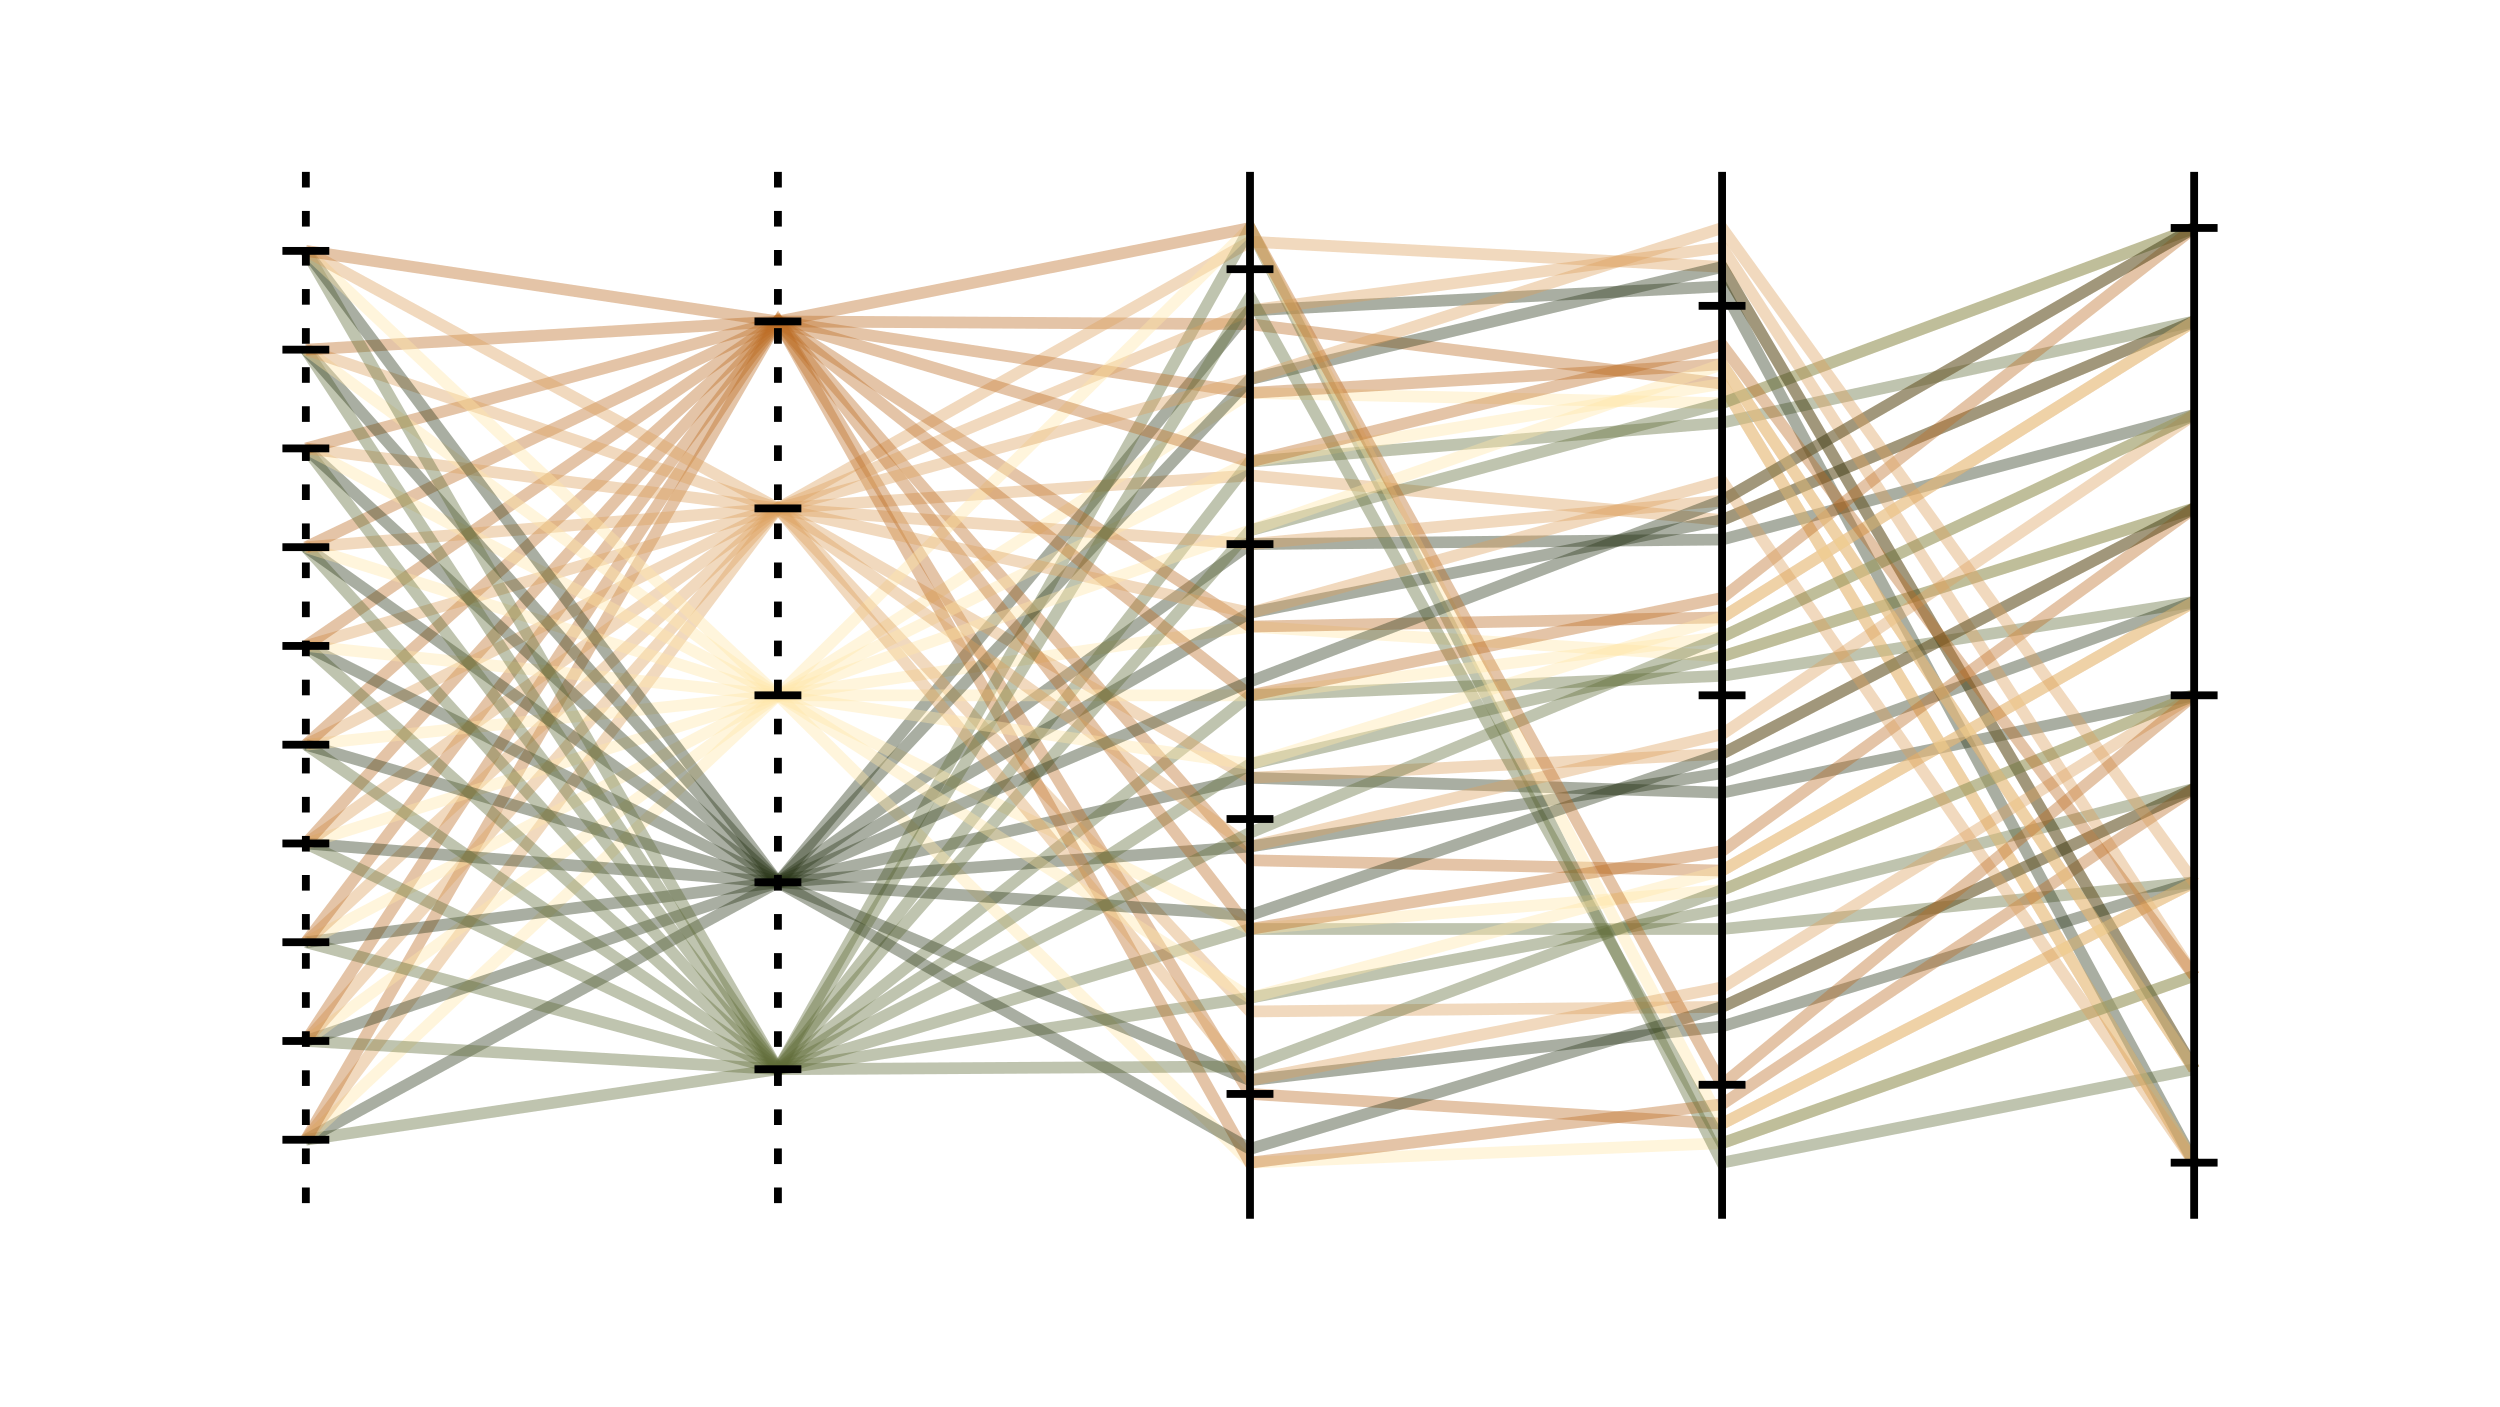
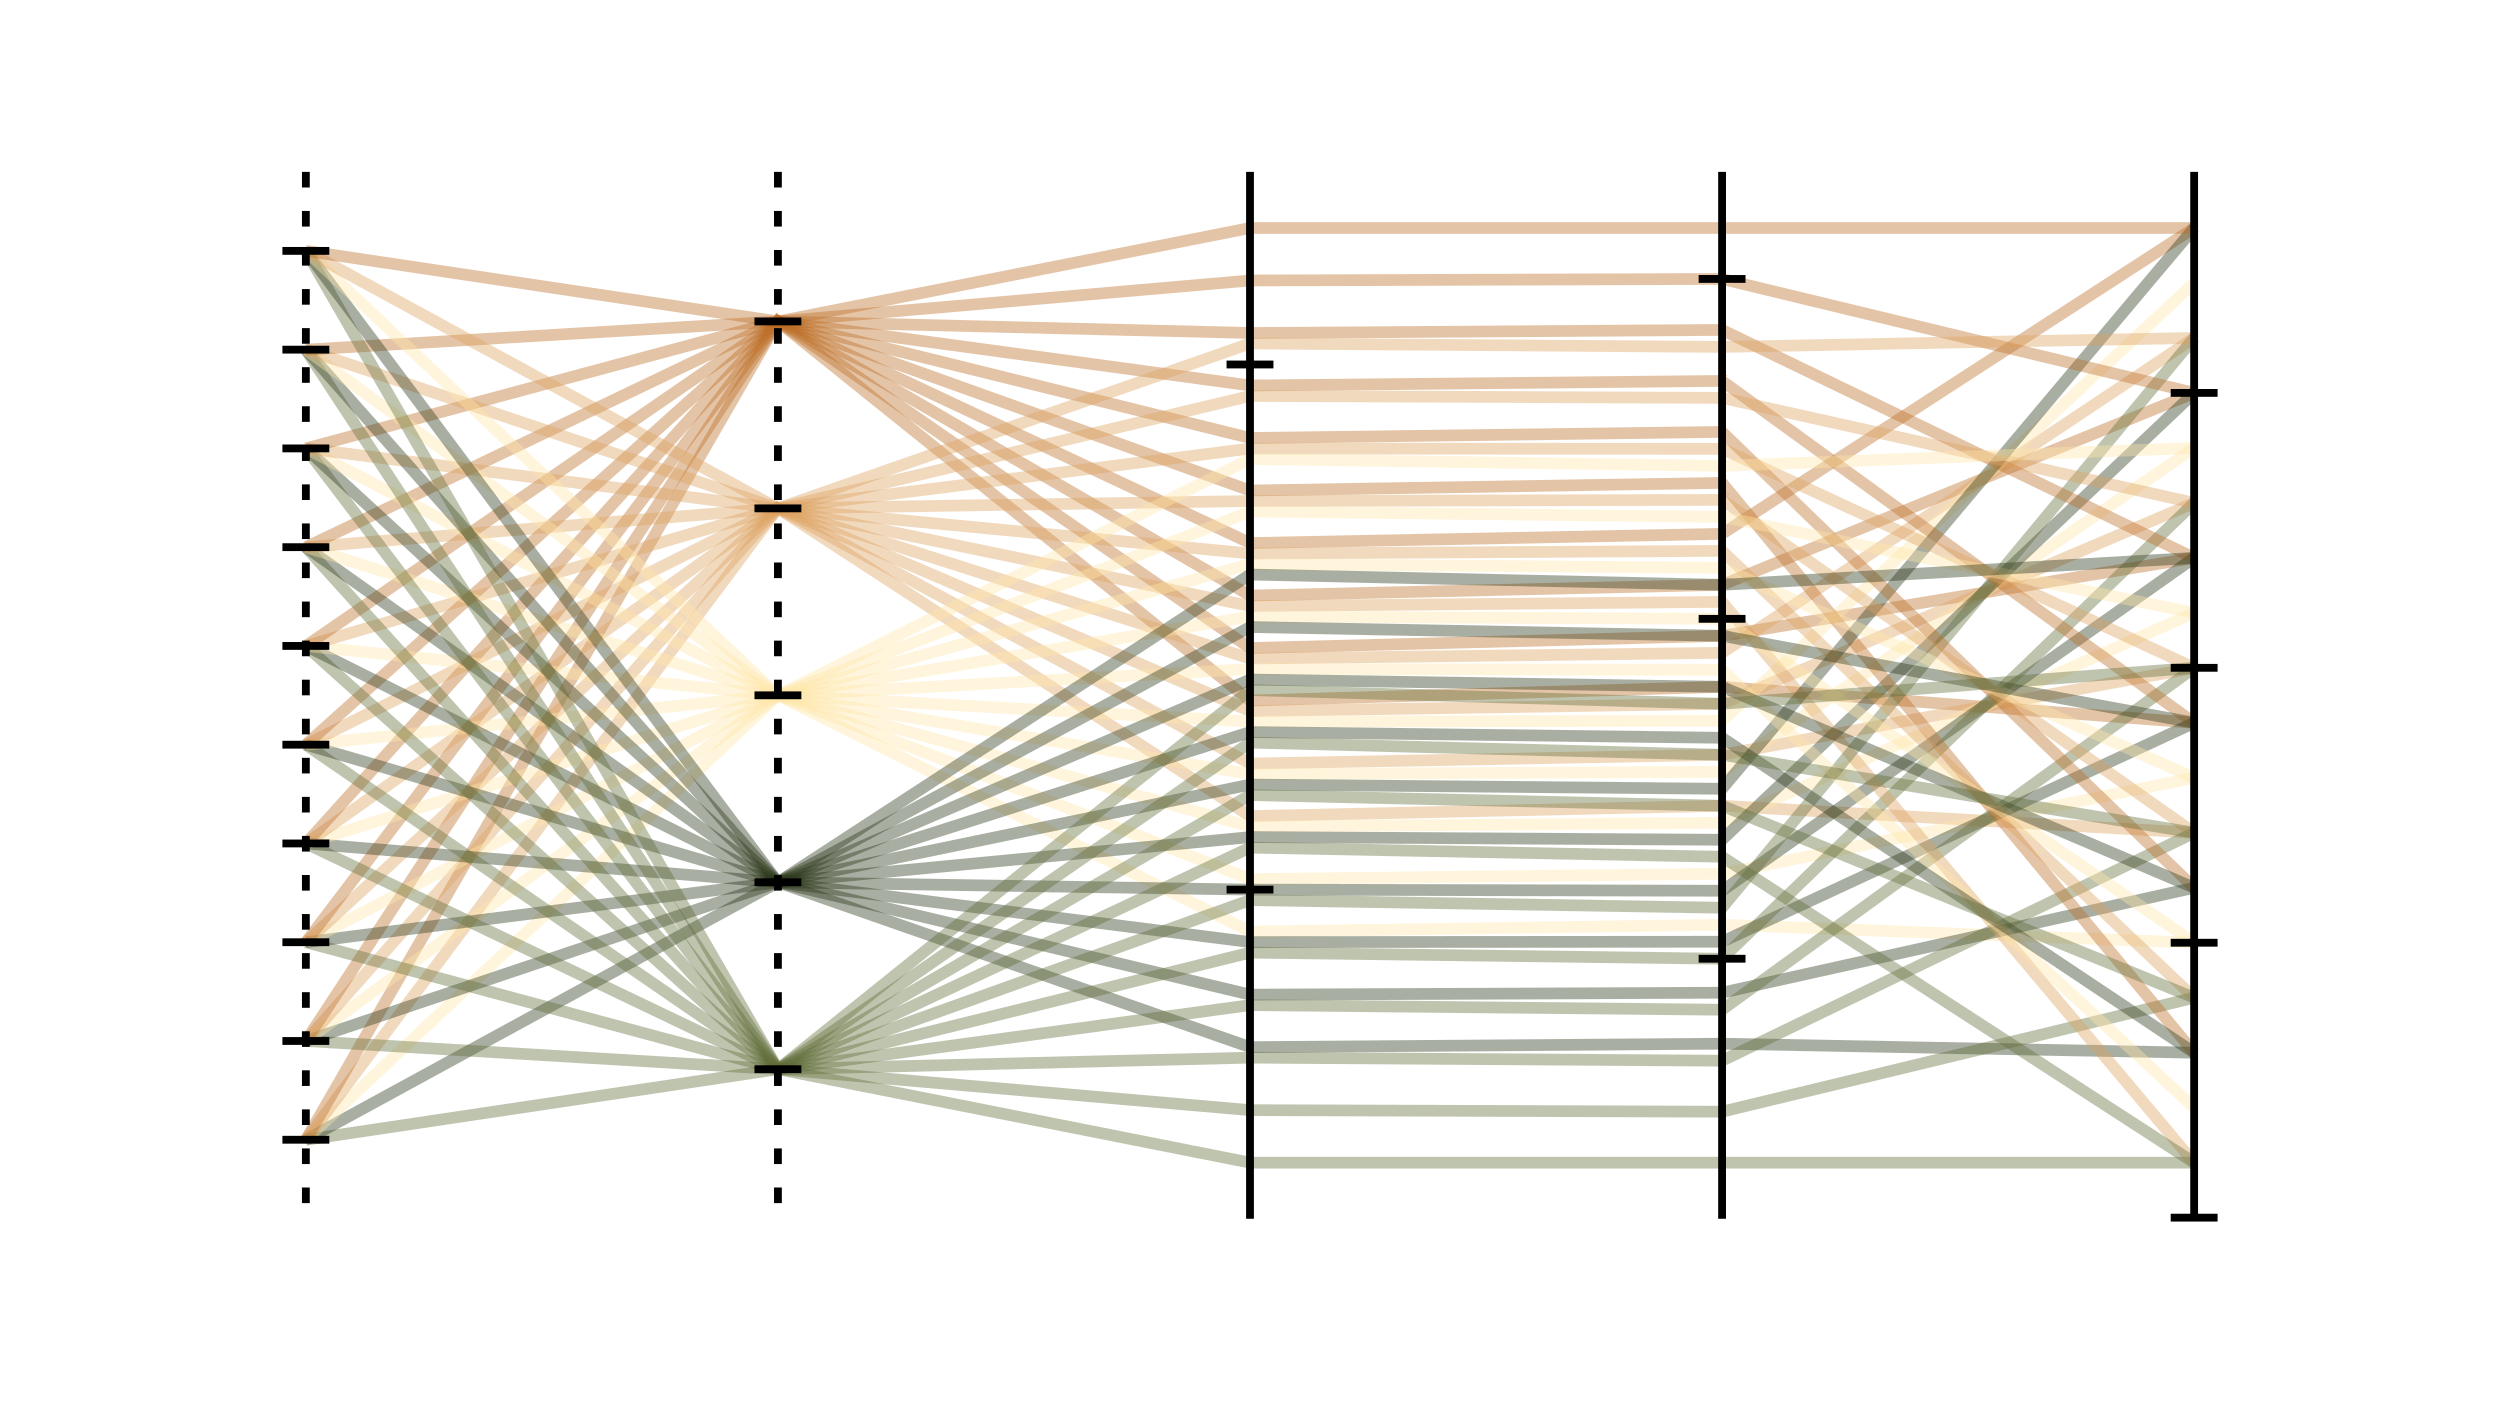
<svg xmlns="http://www.w3.org/2000/svg" width="320" height="180" viewBox="0 0 320 180">
  <svg width="320" height="180" viewBox="0 0 320 180" preserveAspectRatio="xMidYMid meet">
    <g data-chart-id="default-preview-ParallelCoordinatesPlot" data-chart-type="parallel" data-axis-orientation="vertical" data-renderer="observable-parallel@2" font-family="sans-serif">
-       <path data-chart-id="default-preview-ParallelCoordinatesPlot" data-mark-role="path" data-mark-group-id="mark-group:default-preview-ParallelCoordinatesPlot:path" data-row-key="C001|Alpha" d="M39.149,145.887L99.574,136.857L160,118.911L220.426,118.911L280.851,112.929" fill="none" stroke="#606c38" stroke-width="1.5" stroke-opacity="0.4" />
-       <path data-chart-id="default-preview-ParallelCoordinatesPlot" data-mark-role="path" data-mark-group-id="mark-group:default-preview-ParallelCoordinatesPlot:path" data-row-key="C001|Beta" d="M39.149,145.887L99.574,112.929L160,99.557L220.426,101.463L280.851,89" fill="none" stroke="#283618" stroke-width="1.5" stroke-opacity="0.4" />
-       <path data-chart-id="default-preview-ParallelCoordinatesPlot" data-mark-role="path" data-mark-group-id="mark-group:default-preview-ParallelCoordinatesPlot:path" data-row-key="C001|Gamma" d="M39.149,145.887L99.574,89L160,80.203L220.426,84.015L280.851,65.071" fill="none" stroke="#ffe6a7" stroke-width="1.5" stroke-opacity="0.4" />
-       <path data-chart-id="default-preview-ParallelCoordinatesPlot" data-mark-role="path" data-mark-group-id="mark-group:default-preview-ParallelCoordinatesPlot:path" data-row-key="C001|Delta" d="M39.149,145.887L99.574,65.071L160,60.849L220.426,66.567L280.851,41.143" fill="none" stroke="#dda15e" stroke-width="1.5" stroke-opacity="0.4" />
-       <path data-chart-id="default-preview-ParallelCoordinatesPlot" data-mark-role="path" data-mark-group-id="mark-group:default-preview-ParallelCoordinatesPlot:path" data-row-key="C001|Epsilon" d="M39.149,145.887L99.574,41.143L160,41.495L220.426,49.119L280.851,148.821" fill="none" stroke="#bc6c25" stroke-width="1.5" stroke-opacity="0.4" />
-       <path data-chart-id="default-preview-ParallelCoordinatesPlot" data-mark-role="path" data-mark-group-id="mark-group:default-preview-ParallelCoordinatesPlot:path" data-row-key="C002|Alpha" d="M39.149,133.245L99.574,136.857L160,89L220.426,86.507L280.851,77.036" fill="none" stroke="#606c38" stroke-width="1.5" stroke-opacity="0.4" />
-       <path data-chart-id="default-preview-ParallelCoordinatesPlot" data-mark-role="path" data-mark-group-id="mark-group:default-preview-ParallelCoordinatesPlot:path" data-row-key="C002|Beta" d="M39.149,133.245L99.574,112.929L160,69.646L220.426,69.06L280.851,53.107" fill="none" stroke="#283618" stroke-width="1.5" stroke-opacity="0.4" />
-       <path data-chart-id="default-preview-ParallelCoordinatesPlot" data-mark-role="path" data-mark-group-id="mark-group:default-preview-ParallelCoordinatesPlot:path" data-row-key="C002|Gamma" d="M39.149,133.245L99.574,89L160,50.292L220.426,51.612L280.851,29.179" fill="none" stroke="#ffe6a7" stroke-width="1.5" stroke-opacity="0.4" />
-       <path data-chart-id="default-preview-ParallelCoordinatesPlot" data-mark-role="path" data-mark-group-id="mark-group:default-preview-ParallelCoordinatesPlot:path" data-row-key="C002|Delta" d="M39.149,133.245L99.574,65.071L160,30.938L220.426,34.164L280.851,136.857" fill="none" stroke="#dda15e" stroke-width="1.5" stroke-opacity="0.4" />
-       <path data-chart-id="default-preview-ParallelCoordinatesPlot" data-mark-role="path" data-mark-group-id="mark-group:default-preview-ParallelCoordinatesPlot:path" data-row-key="C002|Epsilon" d="M39.149,133.245L99.574,41.143L160,140.024L220.426,143.836L280.851,112.929" fill="none" stroke="#bc6c25" stroke-width="1.5" stroke-opacity="0.4" />
-       <path data-chart-id="default-preview-ParallelCoordinatesPlot" data-mark-role="path" data-mark-group-id="mark-group:default-preview-ParallelCoordinatesPlot:path" data-row-key="C003|Alpha" d="M39.149,120.604L99.574,136.857L160,59.089L220.426,54.104L280.851,41.143" fill="none" stroke="#606c38" stroke-width="1.5" stroke-opacity="0.4" />
-       <path data-chart-id="default-preview-ParallelCoordinatesPlot" data-mark-role="path" data-mark-group-id="mark-group:default-preview-ParallelCoordinatesPlot:path" data-row-key="C003|Beta" d="M39.149,120.604L99.574,112.929L160,39.735L220.426,36.656L280.851,148.821" fill="none" stroke="#283618" stroke-width="1.5" stroke-opacity="0.4" />
-       <path data-chart-id="default-preview-ParallelCoordinatesPlot" data-mark-role="path" data-mark-group-id="mark-group:default-preview-ParallelCoordinatesPlot:path" data-row-key="C003|Gamma" d="M39.149,120.604L99.574,89L160,148.821L220.426,146.329L280.851,124.893" fill="none" stroke="#ffe6a7" stroke-width="1.5" stroke-opacity="0.4" />
-       <path data-chart-id="default-preview-ParallelCoordinatesPlot" data-mark-role="path" data-mark-group-id="mark-group:default-preview-ParallelCoordinatesPlot:path" data-row-key="C003|Delta" d="M39.149,120.604L99.574,65.071L160,129.467L220.426,128.881L280.851,100.964" fill="none" stroke="#dda15e" stroke-width="1.5" stroke-opacity="0.4" />
-       <path data-chart-id="default-preview-ParallelCoordinatesPlot" data-mark-role="path" data-mark-group-id="mark-group:default-preview-ParallelCoordinatesPlot:path" data-row-key="C003|Epsilon" d="M39.149,120.604L99.574,41.143L160,110.113L220.426,111.433L280.851,77.036" fill="none" stroke="#bc6c25" stroke-width="1.5" stroke-opacity="0.4" />
-       <path data-chart-id="default-preview-ParallelCoordinatesPlot" data-mark-role="path" data-mark-group-id="mark-group:default-preview-ParallelCoordinatesPlot:path" data-row-key="C004|Alpha" d="M39.149,107.962L99.574,136.857L160,29.179L220.426,148.821L280.851,136.857" fill="none" stroke="#606c38" stroke-width="1.5" stroke-opacity="0.4" />
-       <path data-chart-id="default-preview-ParallelCoordinatesPlot" data-mark-role="path" data-mark-group-id="mark-group:default-preview-ParallelCoordinatesPlot:path" data-row-key="C004|Beta" d="M39.149,107.962L99.574,112.929L160,138.265L220.426,131.374L280.851,112.929" fill="none" stroke="#283618" stroke-width="1.5" stroke-opacity="0.4" />
-       <path data-chart-id="default-preview-ParallelCoordinatesPlot" data-mark-role="path" data-mark-group-id="mark-group:default-preview-ParallelCoordinatesPlot:path" data-row-key="C004|Gamma" d="M39.149,107.962L99.574,89L160,118.911L220.426,113.926L280.851,89" fill="none" stroke="#ffe6a7" stroke-width="1.5" stroke-opacity="0.4" />
-       <path data-chart-id="default-preview-ParallelCoordinatesPlot" data-mark-role="path" data-mark-group-id="mark-group:default-preview-ParallelCoordinatesPlot:path" data-row-key="C004|Delta" d="M39.149,107.962L99.574,65.071L160,99.557L220.426,96.478L280.851,65.071" fill="none" stroke="#dda15e" stroke-width="1.5" stroke-opacity="0.4" />
-       <path data-chart-id="default-preview-ParallelCoordinatesPlot" data-mark-role="path" data-mark-group-id="mark-group:default-preview-ParallelCoordinatesPlot:path" data-row-key="C004|Epsilon" d="M39.149,107.962L99.574,41.143L160,80.203L220.426,79.03L280.851,41.143" fill="none" stroke="#bc6c25" stroke-width="1.5" stroke-opacity="0.4" />
-       <path data-chart-id="default-preview-ParallelCoordinatesPlot" data-mark-role="path" data-mark-group-id="mark-group:default-preview-ParallelCoordinatesPlot:path" data-row-key="C005|Alpha" d="M39.149,95.321L99.574,136.857L160,127.708L220.426,116.418L280.851,100.964" fill="none" stroke="#606c38" stroke-width="1.5" stroke-opacity="0.4" />
-       <path data-chart-id="default-preview-ParallelCoordinatesPlot" data-mark-role="path" data-mark-group-id="mark-group:default-preview-ParallelCoordinatesPlot:path" data-row-key="C005|Beta" d="M39.149,95.321L99.574,112.929L160,108.354L220.426,98.97L280.851,77.036" fill="none" stroke="#283618" stroke-width="1.5" stroke-opacity="0.4" />
-       <path data-chart-id="default-preview-ParallelCoordinatesPlot" data-mark-role="path" data-mark-group-id="mark-group:default-preview-ParallelCoordinatesPlot:path" data-row-key="C005|Gamma" d="M39.149,95.321L99.574,89L160,89L220.426,81.522L280.851,53.107" fill="none" stroke="#ffe6a7" stroke-width="1.5" stroke-opacity="0.4" />
-       <path data-chart-id="default-preview-ParallelCoordinatesPlot" data-mark-role="path" data-mark-group-id="mark-group:default-preview-ParallelCoordinatesPlot:path" data-row-key="C005|Delta" d="M39.149,95.321L99.574,65.071L160,69.646L220.426,64.074L280.851,29.179" fill="none" stroke="#dda15e" stroke-width="1.5" stroke-opacity="0.4" />
-       <path data-chart-id="default-preview-ParallelCoordinatesPlot" data-mark-role="path" data-mark-group-id="mark-group:default-preview-ParallelCoordinatesPlot:path" data-row-key="C005|Epsilon" d="M39.149,95.321L99.574,41.143L160,50.292L220.426,46.626L280.851,136.857" fill="none" stroke="#bc6c25" stroke-width="1.5" stroke-opacity="0.4" />
-       <path data-chart-id="default-preview-ParallelCoordinatesPlot" data-mark-role="path" data-mark-group-id="mark-group:default-preview-ParallelCoordinatesPlot:path" data-row-key="C006|Alpha" d="M39.149,82.679L99.574,136.857L160,97.797L220.426,84.015L280.851,65.071" fill="none" stroke="#606c38" stroke-width="1.5" stroke-opacity="0.4" />
-       <path data-chart-id="default-preview-ParallelCoordinatesPlot" data-mark-role="path" data-mark-group-id="mark-group:default-preview-ParallelCoordinatesPlot:path" data-row-key="C006|Beta" d="M39.149,82.679L99.574,112.929L160,78.443L220.426,66.567L280.851,41.143" fill="none" stroke="#283618" stroke-width="1.5" stroke-opacity="0.4" />
-       <path data-chart-id="default-preview-ParallelCoordinatesPlot" data-mark-role="path" data-mark-group-id="mark-group:default-preview-ParallelCoordinatesPlot:path" data-row-key="C006|Gamma" d="M39.149,82.679L99.574,89L160,59.089L220.426,49.119L280.851,148.821" fill="none" stroke="#ffe6a7" stroke-width="1.5" stroke-opacity="0.4" />
-       <path data-chart-id="default-preview-ParallelCoordinatesPlot" data-mark-role="path" data-mark-group-id="mark-group:default-preview-ParallelCoordinatesPlot:path" data-row-key="C006|Delta" d="M39.149,82.679L99.574,65.071L160,39.735L220.426,31.671L280.851,124.893" fill="none" stroke="#dda15e" stroke-width="1.5" stroke-opacity="0.4" />
-       <path data-chart-id="default-preview-ParallelCoordinatesPlot" data-mark-role="path" data-mark-group-id="mark-group:default-preview-ParallelCoordinatesPlot:path" data-row-key="C006|Epsilon" d="M39.149,82.679L99.574,41.143L160,148.821L220.426,141.344L280.851,100.964" fill="none" stroke="#bc6c25" stroke-width="1.5" stroke-opacity="0.4" />
-       <path data-chart-id="default-preview-ParallelCoordinatesPlot" data-mark-role="path" data-mark-group-id="mark-group:default-preview-ParallelCoordinatesPlot:path" data-row-key="C007|Alpha" d="M39.149,70.038L99.574,136.857L160,67.887L220.426,51.612L280.851,29.179" fill="none" stroke="#606c38" stroke-width="1.5" stroke-opacity="0.4" />
-       <path data-chart-id="default-preview-ParallelCoordinatesPlot" data-mark-role="path" data-mark-group-id="mark-group:default-preview-ParallelCoordinatesPlot:path" data-row-key="C007|Beta" d="M39.149,70.038L99.574,112.929L160,48.533L220.426,34.164L280.851,136.857" fill="none" stroke="#283618" stroke-width="1.5" stroke-opacity="0.4" />
-       <path data-chart-id="default-preview-ParallelCoordinatesPlot" data-mark-role="path" data-mark-group-id="mark-group:default-preview-ParallelCoordinatesPlot:path" data-row-key="C007|Gamma" d="M39.149,70.038L99.574,89L160,29.179L220.426,143.836L280.851,112.929" fill="none" stroke="#ffe6a7" stroke-width="1.5" stroke-opacity="0.4" />
-       <path data-chart-id="default-preview-ParallelCoordinatesPlot" data-mark-role="path" data-mark-group-id="mark-group:default-preview-ParallelCoordinatesPlot:path" data-row-key="C007|Delta" d="M39.149,70.038L99.574,65.071L160,138.265L220.426,126.388L280.851,89" fill="none" stroke="#dda15e" stroke-width="1.5" stroke-opacity="0.4" />
-       <path data-chart-id="default-preview-ParallelCoordinatesPlot" data-mark-role="path" data-mark-group-id="mark-group:default-preview-ParallelCoordinatesPlot:path" data-row-key="C007|Epsilon" d="M39.149,70.038L99.574,41.143L160,118.911L220.426,108.94L280.851,65.071" fill="none" stroke="#bc6c25" stroke-width="1.5" stroke-opacity="0.4" />
-       <path data-chart-id="default-preview-ParallelCoordinatesPlot" data-mark-role="path" data-mark-group-id="mark-group:default-preview-ParallelCoordinatesPlot:path" data-row-key="C008|Alpha" d="M39.149,57.396L99.574,136.857L160,37.976L220.426,146.329L280.851,124.893" fill="none" stroke="#606c38" stroke-width="1.5" stroke-opacity="0.4" />
-       <path data-chart-id="default-preview-ParallelCoordinatesPlot" data-mark-role="path" data-mark-group-id="mark-group:default-preview-ParallelCoordinatesPlot:path" data-row-key="C008|Beta" d="M39.149,57.396L99.574,112.929L160,147.062L220.426,128.881L280.851,100.964" fill="none" stroke="#283618" stroke-width="1.5" stroke-opacity="0.4" />
-       <path data-chart-id="default-preview-ParallelCoordinatesPlot" data-mark-role="path" data-mark-group-id="mark-group:default-preview-ParallelCoordinatesPlot:path" data-row-key="C008|Gamma" d="M39.149,57.396L99.574,89L160,127.708L220.426,111.433L280.851,77.036" fill="none" stroke="#ffe6a7" stroke-width="1.5" stroke-opacity="0.4" />
-       <path data-chart-id="default-preview-ParallelCoordinatesPlot" data-mark-role="path" data-mark-group-id="mark-group:default-preview-ParallelCoordinatesPlot:path" data-row-key="C008|Delta" d="M39.149,57.396L99.574,65.071L160,108.354L220.426,93.985L280.851,53.107" fill="none" stroke="#dda15e" stroke-width="1.5" stroke-opacity="0.4" />
-       <path data-chart-id="default-preview-ParallelCoordinatesPlot" data-mark-role="path" data-mark-group-id="mark-group:default-preview-ParallelCoordinatesPlot:path" data-row-key="C008|Epsilon" d="M39.149,57.396L99.574,41.143L160,89L220.426,76.537L280.851,29.179" fill="none" stroke="#bc6c25" stroke-width="1.5" stroke-opacity="0.4" />
-       <path data-chart-id="default-preview-ParallelCoordinatesPlot" data-mark-role="path" data-mark-group-id="mark-group:default-preview-ParallelCoordinatesPlot:path" data-row-key="C009|Alpha" d="M39.149,44.755L99.574,136.857L160,136.505L220.426,113.926L280.851,89" fill="none" stroke="#606c38" stroke-width="1.5" stroke-opacity="0.4" />
-       <path data-chart-id="default-preview-ParallelCoordinatesPlot" data-mark-role="path" data-mark-group-id="mark-group:default-preview-ParallelCoordinatesPlot:path" data-row-key="C009|Beta" d="M39.149,44.755L99.574,112.929L160,117.151L220.426,96.478L280.851,65.071" fill="none" stroke="#283618" stroke-width="1.5" stroke-opacity="0.4" />
-       <path data-chart-id="default-preview-ParallelCoordinatesPlot" data-mark-role="path" data-mark-group-id="mark-group:default-preview-ParallelCoordinatesPlot:path" data-row-key="C009|Gamma" d="M39.149,44.755L99.574,89L160,97.797L220.426,79.03L280.851,41.143" fill="none" stroke="#ffe6a7" stroke-width="1.5" stroke-opacity="0.4" />
-       <path data-chart-id="default-preview-ParallelCoordinatesPlot" data-mark-role="path" data-mark-group-id="mark-group:default-preview-ParallelCoordinatesPlot:path" data-row-key="C009|Delta" d="M39.149,44.755L99.574,65.071L160,78.443L220.426,61.582L280.851,148.821" fill="none" stroke="#dda15e" stroke-width="1.5" stroke-opacity="0.4" />
-       <path data-chart-id="default-preview-ParallelCoordinatesPlot" data-mark-role="path" data-mark-group-id="mark-group:default-preview-ParallelCoordinatesPlot:path" data-row-key="C009|Epsilon" d="M39.149,44.755L99.574,41.143L160,59.089L220.426,44.134L280.851,124.893" fill="none" stroke="#bc6c25" stroke-width="1.5" stroke-opacity="0.4" />
-       <path data-chart-id="default-preview-ParallelCoordinatesPlot" data-mark-role="path" data-mark-group-id="mark-group:default-preview-ParallelCoordinatesPlot:path" data-row-key="C010|Alpha" d="M39.149,32.113L99.574,136.857L160,106.595L220.426,81.522L280.851,53.107" fill="none" stroke="#606c38" stroke-width="1.5" stroke-opacity="0.4" />
-       <path data-chart-id="default-preview-ParallelCoordinatesPlot" data-mark-role="path" data-mark-group-id="mark-group:default-preview-ParallelCoordinatesPlot:path" data-row-key="C010|Beta" d="M39.149,32.113L99.574,112.929L160,87.241L220.426,64.074L280.851,29.179" fill="none" stroke="#283618" stroke-width="1.5" stroke-opacity="0.4" />
-       <path data-chart-id="default-preview-ParallelCoordinatesPlot" data-mark-role="path" data-mark-group-id="mark-group:default-preview-ParallelCoordinatesPlot:path" data-row-key="C010|Gamma" d="M39.149,32.113L99.574,89L160,67.887L220.426,46.626L280.851,136.857" fill="none" stroke="#ffe6a7" stroke-width="1.5" stroke-opacity="0.4" />
-       <path data-chart-id="default-preview-ParallelCoordinatesPlot" data-mark-role="path" data-mark-group-id="mark-group:default-preview-ParallelCoordinatesPlot:path" data-row-key="C010|Delta" d="M39.149,32.113L99.574,65.071L160,48.533L220.426,29.179L280.851,112.929" fill="none" stroke="#dda15e" stroke-width="1.5" stroke-opacity="0.4" />
-       <path data-chart-id="default-preview-ParallelCoordinatesPlot" data-mark-role="path" data-mark-group-id="mark-group:default-preview-ParallelCoordinatesPlot:path" data-row-key="C010|Epsilon" d="M39.149,32.113L99.574,41.143L160,29.179L220.426,138.851L280.851,89" fill="none" stroke="#bc6c25" stroke-width="1.5" stroke-opacity="0.4" />
+       <path data-chart-id="default-preview-ParallelCoordinatesPlot" data-mark-role="path" data-mark-group-id="mark-group:default-preview-ParallelCoordinatesPlot:path" data-row-key="C001|Alpha" d="M39.149,145.887L99.574,136.857L160,148.821L220.426,148.821L280.851,148.821" fill="none" stroke="#606c38" stroke-width="1.5" stroke-opacity="0.4" />
+       <path data-chart-id="default-preview-ParallelCoordinatesPlot" data-mark-role="path" data-mark-group-id="mark-group:default-preview-ParallelCoordinatesPlot:path" data-row-key="C001|Beta" d="M39.149,145.887L99.574,112.929L160,134.034L220.426,133.594L280.851,134.746" fill="none" stroke="#283618" stroke-width="1.5" stroke-opacity="0.4" />
+       <path data-chart-id="default-preview-ParallelCoordinatesPlot" data-mark-role="path" data-mark-group-id="mark-group:default-preview-ParallelCoordinatesPlot:path" data-row-key="C001|Gamma" d="M39.149,145.887L99.574,89L160,119.247L220.426,118.367L280.851,120.67" fill="none" stroke="#ffe6a7" stroke-width="1.5" stroke-opacity="0.4" />
+       <path data-chart-id="default-preview-ParallelCoordinatesPlot" data-mark-role="path" data-mark-group-id="mark-group:default-preview-ParallelCoordinatesPlot:path" data-row-key="C001|Delta" d="M39.149,145.887L99.574,65.071L160,104.459L220.426,103.14L280.851,106.595" fill="none" stroke="#dda15e" stroke-width="1.5" stroke-opacity="0.4" />
+       <path data-chart-id="default-preview-ParallelCoordinatesPlot" data-mark-role="path" data-mark-group-id="mark-group:default-preview-ParallelCoordinatesPlot:path" data-row-key="C001|Epsilon" d="M39.149,145.887L99.574,41.143L160,89.672L220.426,87.912L280.851,92.519" fill="none" stroke="#bc6c25" stroke-width="1.5" stroke-opacity="0.4" />
+       <path data-chart-id="default-preview-ParallelCoordinatesPlot" data-mark-role="path" data-mark-group-id="mark-group:default-preview-ParallelCoordinatesPlot:path" data-row-key="C002|Alpha" d="M39.149,133.245L99.574,136.857L160,142.1L220.426,142.295L280.851,127.708" fill="none" stroke="#606c38" stroke-width="1.5" stroke-opacity="0.4" />
+       <path data-chart-id="default-preview-ParallelCoordinatesPlot" data-mark-role="path" data-mark-group-id="mark-group:default-preview-ParallelCoordinatesPlot:path" data-row-key="C002|Beta" d="M39.149,133.245L99.574,112.929L160,127.313L220.426,127.068L280.851,113.632" fill="none" stroke="#283618" stroke-width="1.5" stroke-opacity="0.4" />
+       <path data-chart-id="default-preview-ParallelCoordinatesPlot" data-mark-role="path" data-mark-group-id="mark-group:default-preview-ParallelCoordinatesPlot:path" data-row-key="C002|Gamma" d="M39.149,133.245L99.574,89L160,112.525L220.426,111.841L280.851,99.557" fill="none" stroke="#ffe6a7" stroke-width="1.5" stroke-opacity="0.4" />
+       <path data-chart-id="default-preview-ParallelCoordinatesPlot" data-mark-role="path" data-mark-group-id="mark-group:default-preview-ParallelCoordinatesPlot:path" data-row-key="C002|Delta" d="M39.149,133.245L99.574,65.071L160,97.738L220.426,96.614L280.851,85.481" fill="none" stroke="#dda15e" stroke-width="1.5" stroke-opacity="0.4" />
+       <path data-chart-id="default-preview-ParallelCoordinatesPlot" data-mark-role="path" data-mark-group-id="mark-group:default-preview-ParallelCoordinatesPlot:path" data-row-key="C002|Epsilon" d="M39.149,133.245L99.574,41.143L160,82.951L220.426,81.386L280.851,71.405" fill="none" stroke="#bc6c25" stroke-width="1.5" stroke-opacity="0.4" />
+       <path data-chart-id="default-preview-ParallelCoordinatesPlot" data-mark-role="path" data-mark-group-id="mark-group:default-preview-ParallelCoordinatesPlot:path" data-row-key="C003|Alpha" d="M39.149,120.604L99.574,136.857L160,135.378L220.426,135.769L280.851,106.595" fill="none" stroke="#606c38" stroke-width="1.5" stroke-opacity="0.4" />
+       <path data-chart-id="default-preview-ParallelCoordinatesPlot" data-mark-role="path" data-mark-group-id="mark-group:default-preview-ParallelCoordinatesPlot:path" data-row-key="C003|Beta" d="M39.149,120.604L99.574,112.929L160,120.591L220.426,120.542L280.851,92.519" fill="none" stroke="#283618" stroke-width="1.5" stroke-opacity="0.4" />
+       <path data-chart-id="default-preview-ParallelCoordinatesPlot" data-mark-role="path" data-mark-group-id="mark-group:default-preview-ParallelCoordinatesPlot:path" data-row-key="C003|Gamma" d="M39.149,120.604L99.574,89L160,105.804L220.426,105.315L280.851,78.443" fill="none" stroke="#ffe6a7" stroke-width="1.5" stroke-opacity="0.4" />
+       <path data-chart-id="default-preview-ParallelCoordinatesPlot" data-mark-role="path" data-mark-group-id="mark-group:default-preview-ParallelCoordinatesPlot:path" data-row-key="C003|Delta" d="M39.149,120.604L99.574,65.071L160,91.016L220.426,90.088L280.851,64.368" fill="none" stroke="#dda15e" stroke-width="1.5" stroke-opacity="0.4" />
+       <path data-chart-id="default-preview-ParallelCoordinatesPlot" data-mark-role="path" data-mark-group-id="mark-group:default-preview-ParallelCoordinatesPlot:path" data-row-key="C003|Epsilon" d="M39.149,120.604L99.574,41.143L160,76.229L220.426,74.86L280.851,50.292" fill="none" stroke="#bc6c25" stroke-width="1.5" stroke-opacity="0.4" />
+       <path data-chart-id="default-preview-ParallelCoordinatesPlot" data-mark-role="path" data-mark-group-id="mark-group:default-preview-ParallelCoordinatesPlot:path" data-row-key="C004|Alpha" d="M39.149,107.962L99.574,136.857L160,128.657L220.426,129.244L280.851,85.481" fill="none" stroke="#606c38" stroke-width="1.5" stroke-opacity="0.4" />
+       <path data-chart-id="default-preview-ParallelCoordinatesPlot" data-mark-role="path" data-mark-group-id="mark-group:default-preview-ParallelCoordinatesPlot:path" data-row-key="C004|Beta" d="M39.149,107.962L99.574,112.929L160,113.87L220.426,114.016L280.851,71.405" fill="none" stroke="#283618" stroke-width="1.5" stroke-opacity="0.4" />
+       <path data-chart-id="default-preview-ParallelCoordinatesPlot" data-mark-role="path" data-mark-group-id="mark-group:default-preview-ParallelCoordinatesPlot:path" data-row-key="C004|Gamma" d="M39.149,107.962L99.574,89L160,99.082L220.426,98.789L280.851,57.33" fill="none" stroke="#ffe6a7" stroke-width="1.5" stroke-opacity="0.4" />
+       <path data-chart-id="default-preview-ParallelCoordinatesPlot" data-mark-role="path" data-mark-group-id="mark-group:default-preview-ParallelCoordinatesPlot:path" data-row-key="C004|Delta" d="M39.149,107.962L99.574,65.071L160,84.295L220.426,83.562L280.851,43.254" fill="none" stroke="#dda15e" stroke-width="1.5" stroke-opacity="0.4" />
+       <path data-chart-id="default-preview-ParallelCoordinatesPlot" data-mark-role="path" data-mark-group-id="mark-group:default-preview-ParallelCoordinatesPlot:path" data-row-key="C004|Epsilon" d="M39.149,107.962L99.574,41.143L160,69.508L220.426,68.334L280.851,29.179" fill="none" stroke="#bc6c25" stroke-width="1.5" stroke-opacity="0.4" />
+       <path data-chart-id="default-preview-ParallelCoordinatesPlot" data-mark-role="path" data-mark-group-id="mark-group:default-preview-ParallelCoordinatesPlot:path" data-row-key="C005|Alpha" d="M39.149,95.321L99.574,136.857L160,121.935L220.426,122.718L280.851,64.368" fill="none" stroke="#606c38" stroke-width="1.5" stroke-opacity="0.4" />
+       <path data-chart-id="default-preview-ParallelCoordinatesPlot" data-mark-role="path" data-mark-group-id="mark-group:default-preview-ParallelCoordinatesPlot:path" data-row-key="C005|Beta" d="M39.149,95.321L99.574,112.929L160,107.148L220.426,107.49L280.851,50.292" fill="none" stroke="#283618" stroke-width="1.5" stroke-opacity="0.4" />
+       <path data-chart-id="default-preview-ParallelCoordinatesPlot" data-mark-role="path" data-mark-group-id="mark-group:default-preview-ParallelCoordinatesPlot:path" data-row-key="C005|Gamma" d="M39.149,95.321L99.574,89L160,92.361L220.426,92.263L280.851,36.216" fill="none" stroke="#ffe6a7" stroke-width="1.5" stroke-opacity="0.4" />
+       <path data-chart-id="default-preview-ParallelCoordinatesPlot" data-mark-role="path" data-mark-group-id="mark-group:default-preview-ParallelCoordinatesPlot:path" data-row-key="C005|Delta" d="M39.149,95.321L99.574,65.071L160,77.573L220.426,77.036L280.851,148.821" fill="none" stroke="#dda15e" stroke-width="1.5" stroke-opacity="0.4" />
+       <path data-chart-id="default-preview-ParallelCoordinatesPlot" data-mark-role="path" data-mark-group-id="mark-group:default-preview-ParallelCoordinatesPlot:path" data-row-key="C005|Epsilon" d="M39.149,95.321L99.574,41.143L160,62.786L220.426,61.808L280.851,134.746" fill="none" stroke="#bc6c25" stroke-width="1.5" stroke-opacity="0.4" />
+       <path data-chart-id="default-preview-ParallelCoordinatesPlot" data-mark-role="path" data-mark-group-id="mark-group:default-preview-ParallelCoordinatesPlot:path" data-row-key="C006|Alpha" d="M39.149,82.679L99.574,136.857L160,115.214L220.426,116.192L280.851,43.254" fill="none" stroke="#606c38" stroke-width="1.5" stroke-opacity="0.4" />
+       <path data-chart-id="default-preview-ParallelCoordinatesPlot" data-mark-role="path" data-mark-group-id="mark-group:default-preview-ParallelCoordinatesPlot:path" data-row-key="C006|Beta" d="M39.149,82.679L99.574,112.929L160,100.427L220.426,100.964L280.851,29.179" fill="none" stroke="#283618" stroke-width="1.5" stroke-opacity="0.4" />
+       <path data-chart-id="default-preview-ParallelCoordinatesPlot" data-mark-role="path" data-mark-group-id="mark-group:default-preview-ParallelCoordinatesPlot:path" data-row-key="C006|Gamma" d="M39.149,82.679L99.574,89L160,85.639L220.426,85.737L280.851,141.784" fill="none" stroke="#ffe6a7" stroke-width="1.5" stroke-opacity="0.4" />
+       <path data-chart-id="default-preview-ParallelCoordinatesPlot" data-mark-role="path" data-mark-group-id="mark-group:default-preview-ParallelCoordinatesPlot:path" data-row-key="C006|Delta" d="M39.149,82.679L99.574,65.071L160,70.852L220.426,70.51L280.851,127.708" fill="none" stroke="#dda15e" stroke-width="1.5" stroke-opacity="0.4" />
+       <path data-chart-id="default-preview-ParallelCoordinatesPlot" data-mark-role="path" data-mark-group-id="mark-group:default-preview-ParallelCoordinatesPlot:path" data-row-key="C006|Epsilon" d="M39.149,82.679L99.574,41.143L160,56.065L220.426,55.282L280.851,113.632" fill="none" stroke="#bc6c25" stroke-width="1.5" stroke-opacity="0.4" />
+       <path data-chart-id="default-preview-ParallelCoordinatesPlot" data-mark-role="path" data-mark-group-id="mark-group:default-preview-ParallelCoordinatesPlot:path" data-row-key="C007|Alpha" d="M39.149,70.038L99.574,136.857L160,108.492L220.426,109.666L280.851,148.821" fill="none" stroke="#606c38" stroke-width="1.5" stroke-opacity="0.4" />
+       <path data-chart-id="default-preview-ParallelCoordinatesPlot" data-mark-role="path" data-mark-group-id="mark-group:default-preview-ParallelCoordinatesPlot:path" data-row-key="C007|Beta" d="M39.149,70.038L99.574,112.929L160,93.705L220.426,94.438L280.851,134.746" fill="none" stroke="#283618" stroke-width="1.5" stroke-opacity="0.4" />
+       <path data-chart-id="default-preview-ParallelCoordinatesPlot" data-mark-role="path" data-mark-group-id="mark-group:default-preview-ParallelCoordinatesPlot:path" data-row-key="C007|Gamma" d="M39.149,70.038L99.574,89L160,78.918L220.426,79.211L280.851,120.67" fill="none" stroke="#ffe6a7" stroke-width="1.5" stroke-opacity="0.4" />
+       <path data-chart-id="default-preview-ParallelCoordinatesPlot" data-mark-role="path" data-mark-group-id="mark-group:default-preview-ParallelCoordinatesPlot:path" data-row-key="C007|Delta" d="M39.149,70.038L99.574,65.071L160,64.13L220.426,63.984L280.851,106.595" fill="none" stroke="#dda15e" stroke-width="1.5" stroke-opacity="0.4" />
+       <path data-chart-id="default-preview-ParallelCoordinatesPlot" data-mark-role="path" data-mark-group-id="mark-group:default-preview-ParallelCoordinatesPlot:path" data-row-key="C007|Epsilon" d="M39.149,70.038L99.574,41.143L160,49.343L220.426,48.756L280.851,92.519" fill="none" stroke="#bc6c25" stroke-width="1.5" stroke-opacity="0.4" />
+       <path data-chart-id="default-preview-ParallelCoordinatesPlot" data-mark-role="path" data-mark-group-id="mark-group:default-preview-ParallelCoordinatesPlot:path" data-row-key="C008|Alpha" d="M39.149,57.396L99.574,136.857L160,101.771L220.426,103.14L280.851,127.708" fill="none" stroke="#606c38" stroke-width="1.5" stroke-opacity="0.4" />
+       <path data-chart-id="default-preview-ParallelCoordinatesPlot" data-mark-role="path" data-mark-group-id="mark-group:default-preview-ParallelCoordinatesPlot:path" data-row-key="C008|Beta" d="M39.149,57.396L99.574,112.929L160,86.984L220.426,87.912L280.851,113.632" fill="none" stroke="#283618" stroke-width="1.5" stroke-opacity="0.4" />
+       <path data-chart-id="default-preview-ParallelCoordinatesPlot" data-mark-role="path" data-mark-group-id="mark-group:default-preview-ParallelCoordinatesPlot:path" data-row-key="C008|Gamma" d="M39.149,57.396L99.574,89L160,72.196L220.426,72.685L280.851,99.557" fill="none" stroke="#ffe6a7" stroke-width="1.5" stroke-opacity="0.4" />
+       <path data-chart-id="default-preview-ParallelCoordinatesPlot" data-mark-role="path" data-mark-group-id="mark-group:default-preview-ParallelCoordinatesPlot:path" data-row-key="C008|Delta" d="M39.149,57.396L99.574,65.071L160,57.409L220.426,57.458L280.851,85.481" fill="none" stroke="#dda15e" stroke-width="1.5" stroke-opacity="0.4" />
+       <path data-chart-id="default-preview-ParallelCoordinatesPlot" data-mark-role="path" data-mark-group-id="mark-group:default-preview-ParallelCoordinatesPlot:path" data-row-key="C008|Epsilon" d="M39.149,57.396L99.574,41.143L160,42.622L220.426,42.231L280.851,71.405" fill="none" stroke="#bc6c25" stroke-width="1.5" stroke-opacity="0.4" />
+       <path data-chart-id="default-preview-ParallelCoordinatesPlot" data-mark-role="path" data-mark-group-id="mark-group:default-preview-ParallelCoordinatesPlot:path" data-row-key="C009|Alpha" d="M39.149,44.755L99.574,136.857L160,95.049L220.426,96.614L280.851,106.595" fill="none" stroke="#606c38" stroke-width="1.5" stroke-opacity="0.4" />
+       <path data-chart-id="default-preview-ParallelCoordinatesPlot" data-mark-role="path" data-mark-group-id="mark-group:default-preview-ParallelCoordinatesPlot:path" data-row-key="C009|Beta" d="M39.149,44.755L99.574,112.929L160,80.262L220.426,81.386L280.851,92.519" fill="none" stroke="#283618" stroke-width="1.5" stroke-opacity="0.4" />
+       <path data-chart-id="default-preview-ParallelCoordinatesPlot" data-mark-role="path" data-mark-group-id="mark-group:default-preview-ParallelCoordinatesPlot:path" data-row-key="C009|Gamma" d="M39.149,44.755L99.574,89L160,65.475L220.426,66.159L280.851,78.443" fill="none" stroke="#ffe6a7" stroke-width="1.5" stroke-opacity="0.4" />
+       <path data-chart-id="default-preview-ParallelCoordinatesPlot" data-mark-role="path" data-mark-group-id="mark-group:default-preview-ParallelCoordinatesPlot:path" data-row-key="C009|Delta" d="M39.149,44.755L99.574,65.071L160,50.687L220.426,50.932L280.851,64.368" fill="none" stroke="#dda15e" stroke-width="1.5" stroke-opacity="0.4" />
+       <path data-chart-id="default-preview-ParallelCoordinatesPlot" data-mark-role="path" data-mark-group-id="mark-group:default-preview-ParallelCoordinatesPlot:path" data-row-key="C009|Epsilon" d="M39.149,44.755L99.574,41.143L160,35.9L220.426,35.705L280.851,50.292" fill="none" stroke="#bc6c25" stroke-width="1.5" stroke-opacity="0.4" />
+       <path data-chart-id="default-preview-ParallelCoordinatesPlot" data-mark-role="path" data-mark-group-id="mark-group:default-preview-ParallelCoordinatesPlot:path" data-row-key="C010|Alpha" d="M39.149,32.113L99.574,136.857L160,88.328L220.426,90.088L280.851,85.481" fill="none" stroke="#606c38" stroke-width="1.5" stroke-opacity="0.4" />
+       <path data-chart-id="default-preview-ParallelCoordinatesPlot" data-mark-role="path" data-mark-group-id="mark-group:default-preview-ParallelCoordinatesPlot:path" data-row-key="C010|Beta" d="M39.149,32.113L99.574,112.929L160,73.541L220.426,74.86L280.851,71.405" fill="none" stroke="#283618" stroke-width="1.5" stroke-opacity="0.4" />
+       <path data-chart-id="default-preview-ParallelCoordinatesPlot" data-mark-role="path" data-mark-group-id="mark-group:default-preview-ParallelCoordinatesPlot:path" data-row-key="C010|Gamma" d="M39.149,32.113L99.574,89L160,58.753L220.426,59.633L280.851,57.33" fill="none" stroke="#ffe6a7" stroke-width="1.5" stroke-opacity="0.4" />
+       <path data-chart-id="default-preview-ParallelCoordinatesPlot" data-mark-role="path" data-mark-group-id="mark-group:default-preview-ParallelCoordinatesPlot:path" data-row-key="C010|Delta" d="M39.149,32.113L99.574,65.071L160,43.966L220.426,44.406L280.851,43.254" fill="none" stroke="#dda15e" stroke-width="1.5" stroke-opacity="0.4" />
+       <path data-chart-id="default-preview-ParallelCoordinatesPlot" data-mark-role="path" data-mark-group-id="mark-group:default-preview-ParallelCoordinatesPlot:path" data-row-key="C010|Epsilon" d="M39.149,32.113L99.574,41.143L160,29.179L220.426,29.179L280.851,29.179" fill="none" stroke="#bc6c25" stroke-width="1.5" stroke-opacity="0.4" />
      <g data-mark-role="parallel-axis" data-field="column" data-axis-scale="point">
        <line x1="39.149" x2="39.149" y1="22" y2="156" stroke="currentColor" stroke-dasharray="2 3" />
        <g class="tick" data-tick-kind="category" transform="translate(39.14894 145.8868)">
          <line x1="-3" x2="3" stroke="currentColor" />
        </g>
        <g class="tick" data-tick-kind="category" transform="translate(39.14894 133.2453)">
          <line x1="-3" x2="3" stroke="currentColor" />
        </g>
        <g class="tick" data-tick-kind="category" transform="translate(39.14894 120.6038)">
          <line x1="-3" x2="3" stroke="currentColor" />
        </g>
        <g class="tick" data-tick-kind="category" transform="translate(39.14894 107.9623)">
          <line x1="-3" x2="3" stroke="currentColor" />
        </g>
        <g class="tick" data-tick-kind="category" transform="translate(39.14894 95.32075)">
          <line x1="-3" x2="3" stroke="currentColor" />
        </g>
        <g class="tick" data-tick-kind="category" transform="translate(39.14894 82.67925)">
          <line x1="-3" x2="3" stroke="currentColor" />
        </g>
        <g class="tick" data-tick-kind="category" transform="translate(39.14894 70.03774)">
          <line x1="-3" x2="3" stroke="currentColor" />
        </g>
        <g class="tick" data-tick-kind="category" transform="translate(39.14894 57.39623)">
          <line x1="-3" x2="3" stroke="currentColor" />
        </g>
        <g class="tick" data-tick-kind="category" transform="translate(39.14894 44.75472)">
          <line x1="-3" x2="3" stroke="currentColor" />
        </g>
        <g class="tick" data-tick-kind="category" transform="translate(39.14894 32.11321)">
          <line x1="-3" x2="3" stroke="currentColor" />
        </g>
      </g>
      <g data-mark-role="parallel-axis" data-field="group" data-axis-scale="point">
        <line x1="99.574" x2="99.574" y1="22" y2="156" stroke="currentColor" stroke-dasharray="2 3" />
        <g class="tick" data-tick-kind="category" transform="translate(99.57447 136.8571)">
          <line x1="-3" x2="3" stroke="currentColor" />
        </g>
        <g class="tick" data-tick-kind="category" transform="translate(99.57447 112.9286)">
          <line x1="-3" x2="3" stroke="currentColor" />
        </g>
        <g class="tick" data-tick-kind="category" transform="translate(99.57447 89)">
          <line x1="-3" x2="3" stroke="currentColor" />
        </g>
        <g class="tick" data-tick-kind="category" transform="translate(99.57447 65.07143)">
          <line x1="-3" x2="3" stroke="currentColor" />
        </g>
        <g class="tick" data-tick-kind="category" transform="translate(99.57447 41.14286)">
          <line x1="-3" x2="3" stroke="currentColor" />
        </g>
      </g>
      <g data-mark-role="parallel-axis" data-field="value" data-axis-scale="linear">
        <line x1="160" x2="160" y1="22" y2="156" stroke="currentColor" />
-         <g class="tick" data-tick-kind="value" transform="translate(160 140.0242)">
+         <g class="tick" data-tick-kind="value" transform="translate(160 113.8696)">
          <line x1="-3" x2="3" stroke="currentColor" />
        </g>
-         <g class="tick" data-tick-kind="value" transform="translate(160 104.8351)">
-           <line x1="-3" x2="3" stroke="currentColor" />
-         </g>
-         <g class="tick" data-tick-kind="value" transform="translate(160 69.64601)">
-           <line x1="-3" x2="3" stroke="currentColor" />
-         </g>
-         <g class="tick" data-tick-kind="value" transform="translate(160 34.45693)">
+         <g class="tick" data-tick-kind="value" transform="translate(160 46.65449)">
          <line x1="-3" x2="3" stroke="currentColor" />
        </g>
      </g>
      <g data-mark-role="parallel-axis" data-field="change" data-axis-scale="linear">
        <line x1="220.426" x2="220.426" y1="22" y2="156" stroke="currentColor" />
-         <g class="tick" data-tick-kind="value" transform="translate(220.4255 138.8512)">
+         <g class="tick" data-tick-kind="value" transform="translate(220.4255 122.7175)">
          <line x1="-3" x2="3" stroke="currentColor" />
        </g>
-         <g class="tick" data-tick-kind="value" transform="translate(220.4255 89)">
+         <g class="tick" data-tick-kind="value" transform="translate(220.4255 79.21104)">
          <line x1="-3" x2="3" stroke="currentColor" />
        </g>
-         <g class="tick" data-tick-kind="value" transform="translate(220.4255 39.14881)">
+         <g class="tick" data-tick-kind="value" transform="translate(220.4255 35.70455)">
          <line x1="-3" x2="3" stroke="currentColor" />
        </g>
      </g>
      <g data-mark-role="parallel-axis" data-field="magnitude" data-axis-scale="linear">
        <line x1="280.851" x2="280.851" y1="22" y2="156" stroke="currentColor" />
-         <g class="tick" data-tick-kind="value" transform="translate(280.8511 148.8214)">
+         <g class="tick" data-tick-kind="value" transform="translate(280.8511 155.8592)">
          <line x1="-3" x2="3" stroke="currentColor" />
        </g>
-         <g class="tick" data-tick-kind="value" transform="translate(280.8511 89)">
+         <g class="tick" data-tick-kind="value" transform="translate(280.8511 120.6702)">
          <line x1="-3" x2="3" stroke="currentColor" />
        </g>
-         <g class="tick" data-tick-kind="value" transform="translate(280.8511 29.17857)">
+         <g class="tick" data-tick-kind="value" transform="translate(280.8511 85.48109)">
+           <line x1="-3" x2="3" stroke="currentColor" />
+         </g>
+         <g class="tick" data-tick-kind="value" transform="translate(280.8511 50.29202)">
          <line x1="-3" x2="3" stroke="currentColor" />
        </g>
      </g>
    </g>
  </svg>
</svg>
